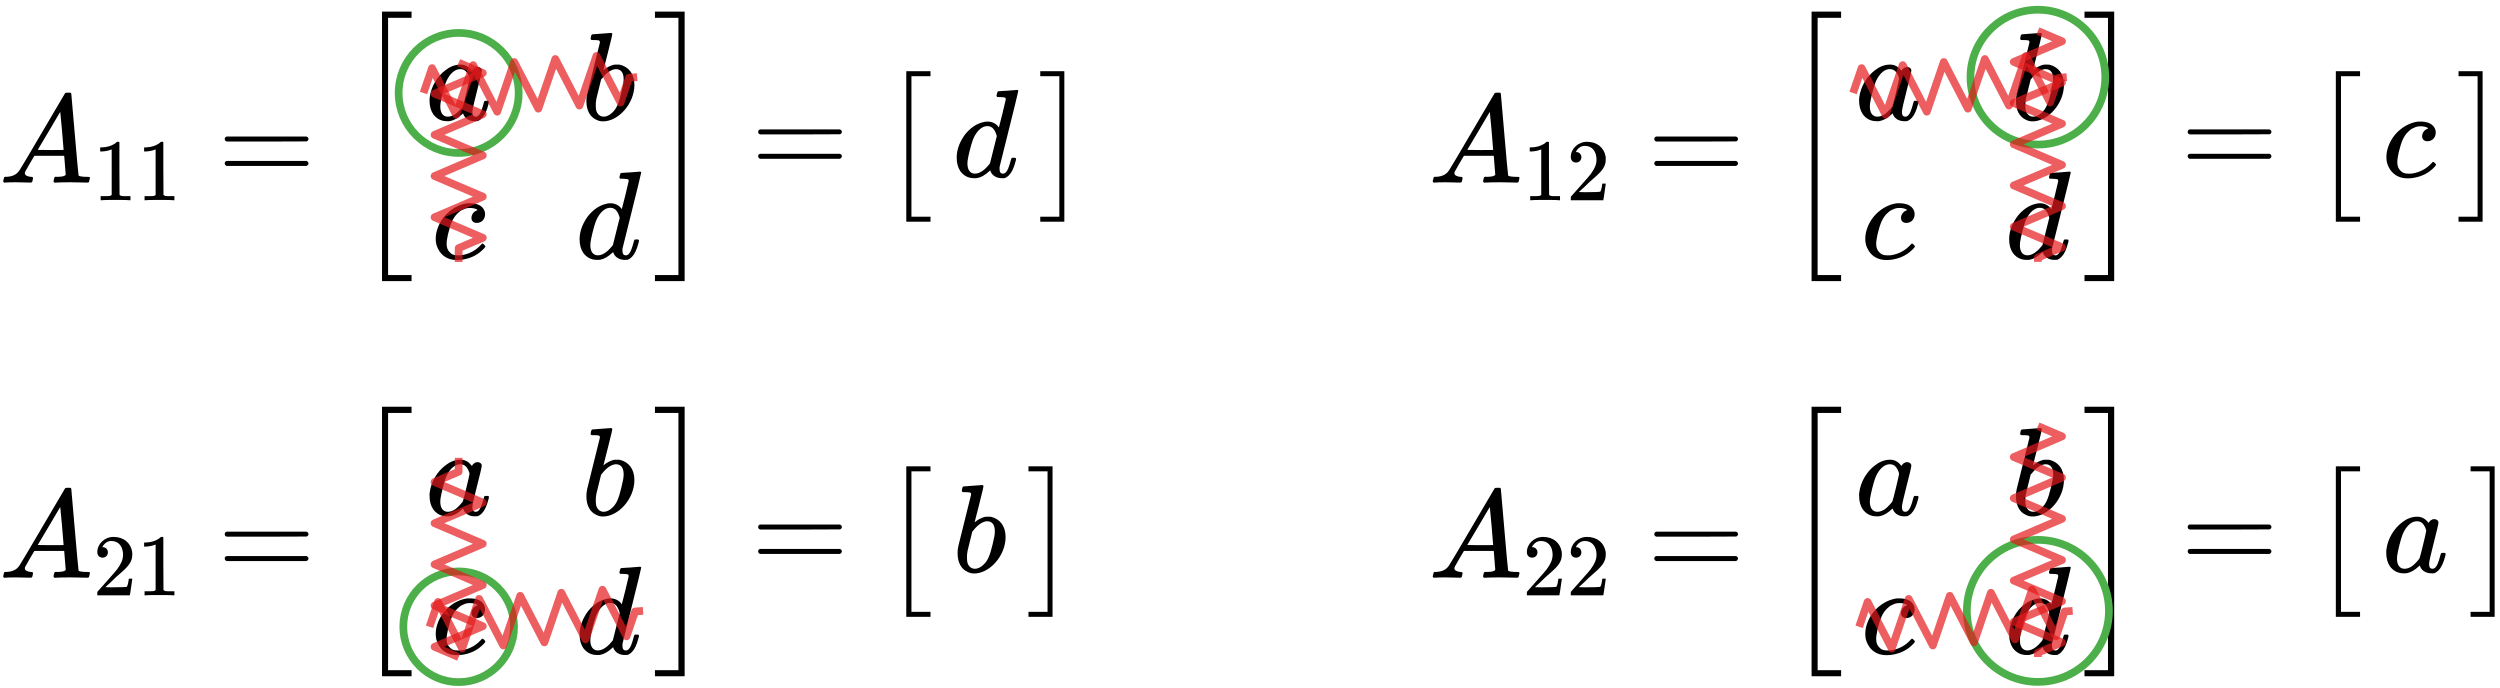
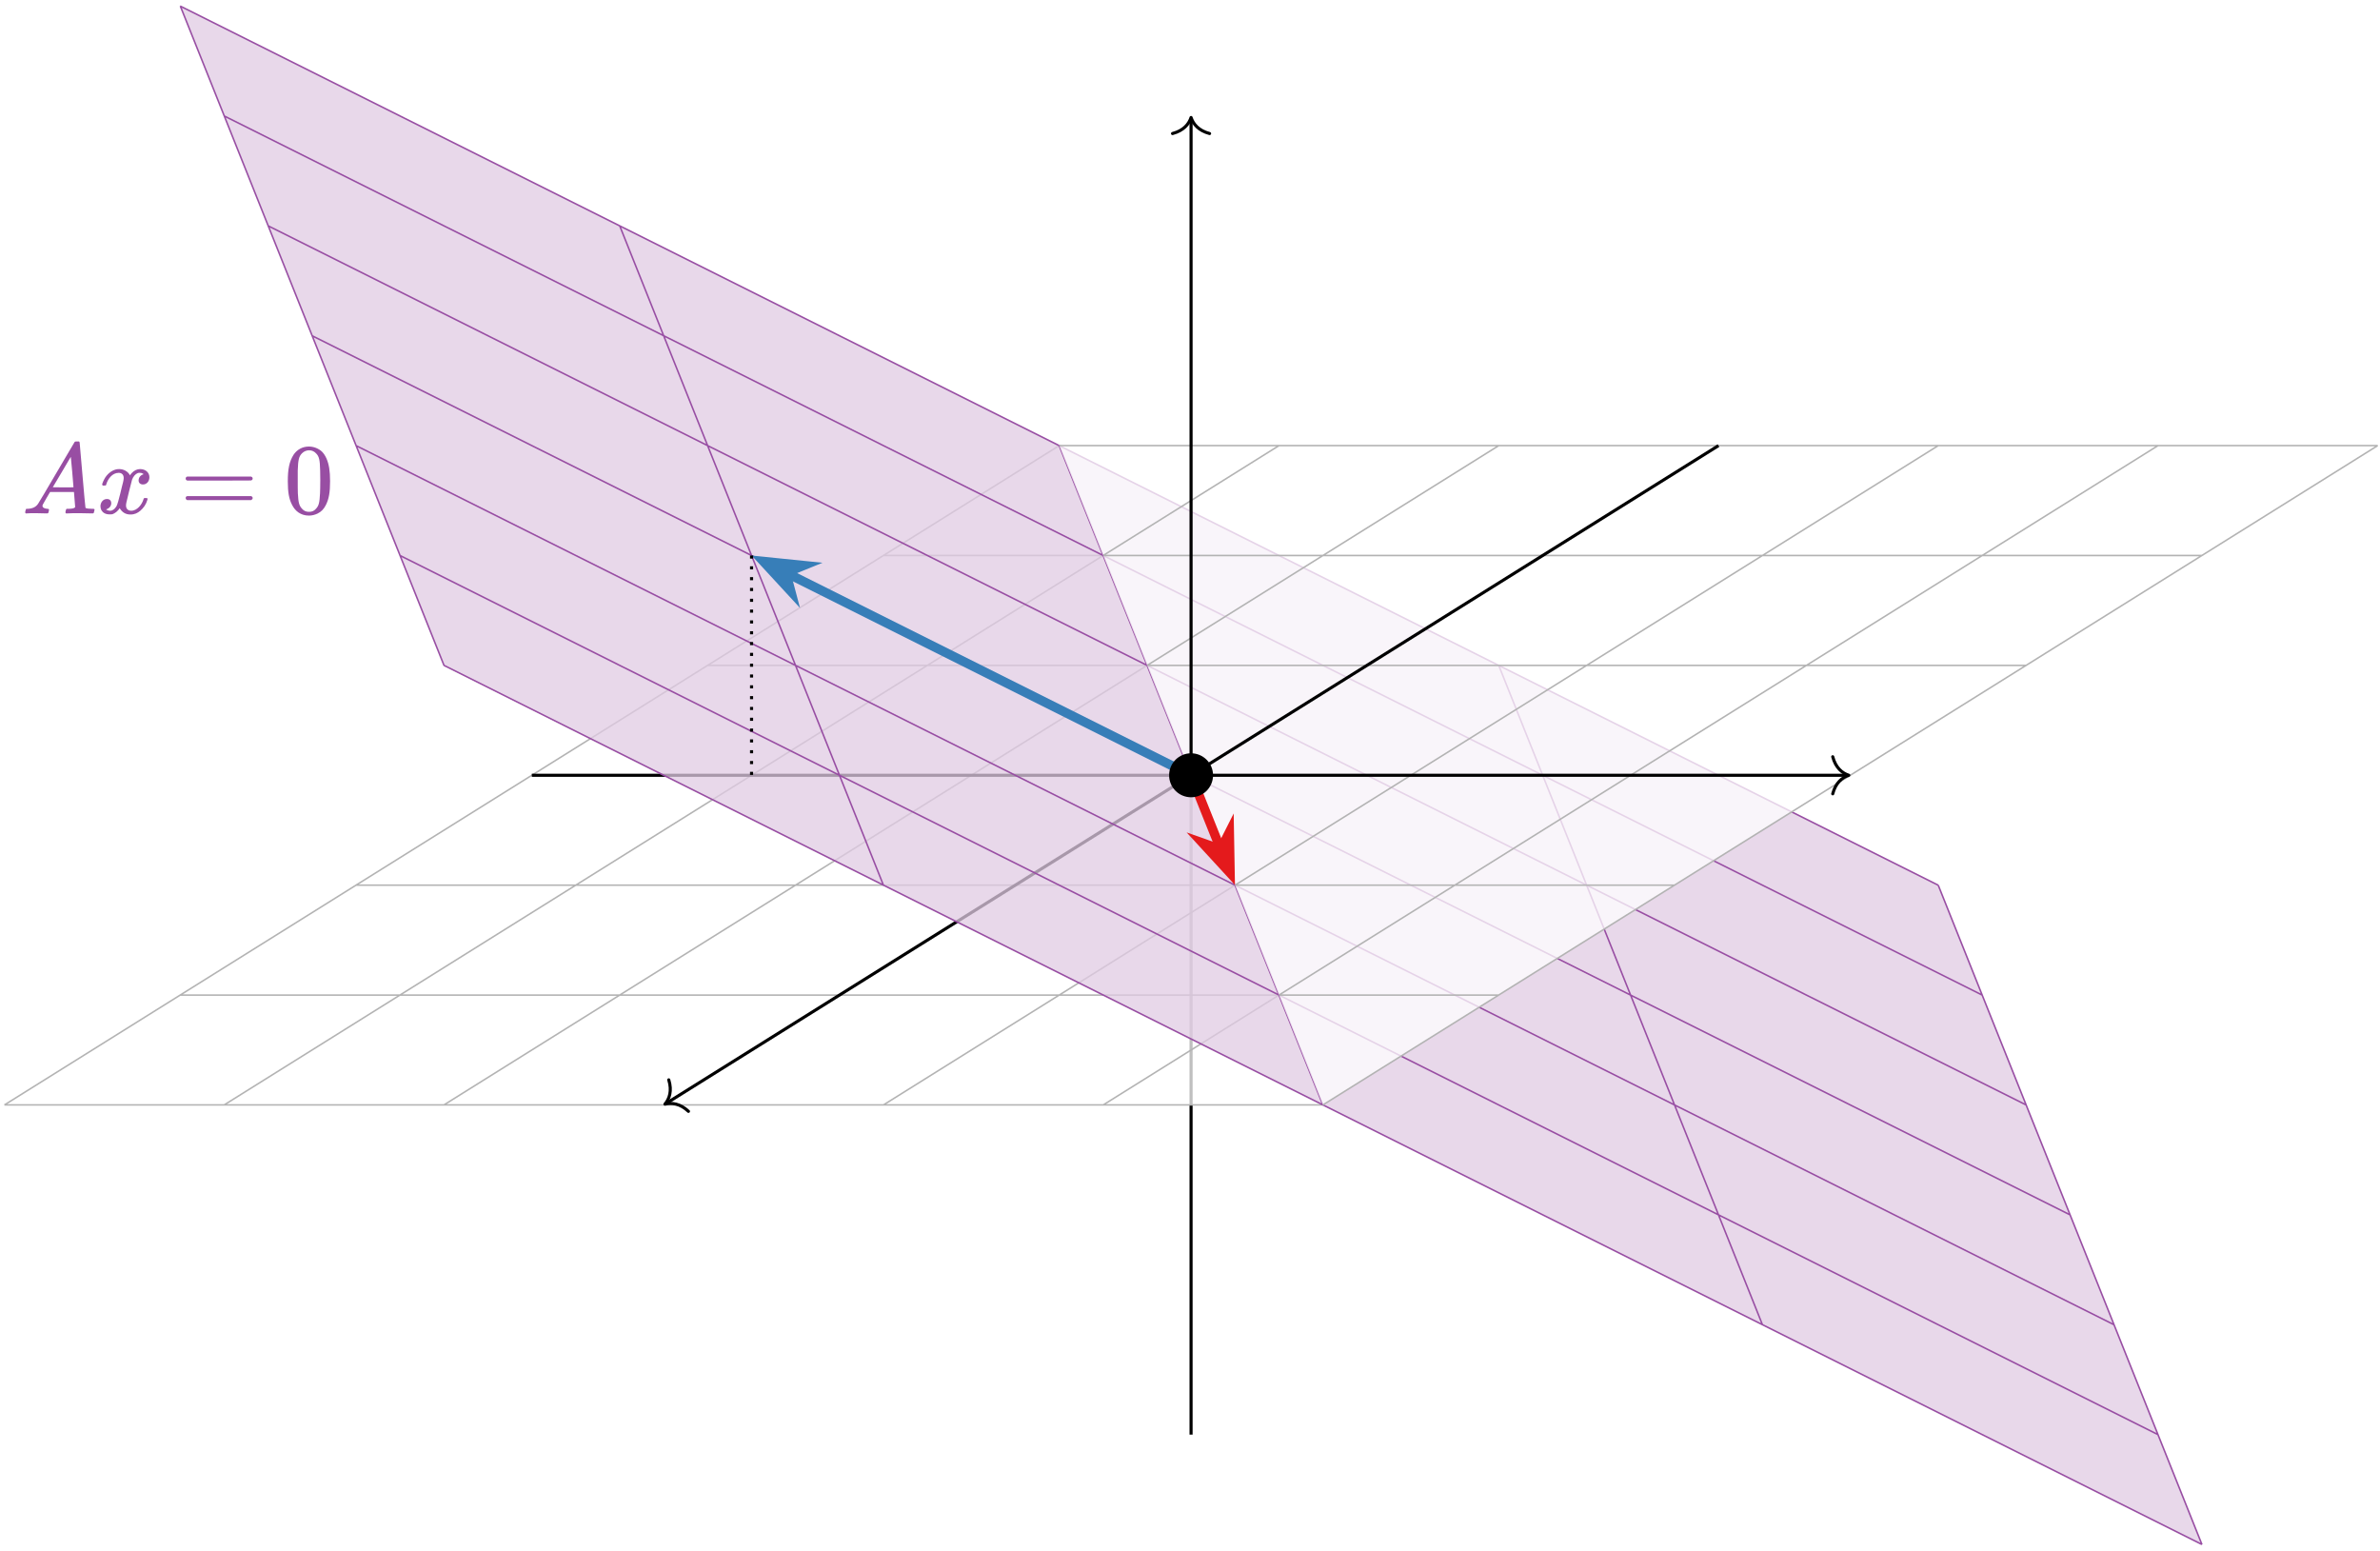
- <svg xmlns="http://www.w3.org/2000/svg" xmlns:xlink="http://www.w3.org/1999/xlink" width="258pt" height="71pt" viewBox="0 0 258 71" version="1.1">
+ <svg xmlns="http://www.w3.org/2000/svg" xmlns:xlink="http://www.w3.org/1999/xlink" width="307pt" height="200pt" viewBox="0 0 307 200" version="1.1">
  <defs>
    <g>
      <symbol overflow="visible" id="glyph0-0">
        <path style="stroke:none;" d="M 0.641 0 L 2.594 0 L 2.594 -6.906 L 0.641 -6.906 Z M 1.297 -0.641 L 1.297 -6.25 L 1.938 -6.25 L 1.938 -0.641 Z M 1.297 -0.641 " />
      </symbol>
      <symbol overflow="visible" id="glyph0-1">
        <path style="stroke:none;" d="M 0.547 0 L 0.641 0 C 0.906 -0.031 1.344 -0.031 1.828 -0.031 C 2.312 -0.031 2.812 0 3.25 0 C 3.438 0 3.453 -0.047 3.5 -0.281 C 3.516 -0.359 3.531 -0.422 3.531 -0.469 C 3.531 -0.562 3.469 -0.594 3.297 -0.594 C 2.984 -0.625 2.688 -0.734 2.688 -0.969 C 2.688 -1.016 2.703 -1.094 2.75 -1.172 C 2.766 -1.219 2.984 -1.594 3.219 -2 L 3.672 -2.766 L 6.75 -2.766 L 6.906 -0.812 C 6.781 -0.625 6.438 -0.609 6.078 -0.594 L 5.812 -0.594 L 5.766 -0.562 C 5.734 -0.516 5.719 -0.484 5.688 -0.344 C 5.625 -0.094 5.641 -0.094 5.734 0 L 5.891 0 C 6.266 -0.031 6.875 -0.031 7.484 -0.031 C 8.109 -0.031 8.625 0 9.125 0 C 9.312 0 9.312 -0.047 9.359 -0.281 C 9.391 -0.391 9.406 -0.438 9.406 -0.469 C 9.406 -0.594 9.328 -0.594 9.078 -0.594 C 8.766 -0.594 8.297 -0.625 8.234 -0.734 C 8.188 -0.797 7.5 -9.109 7.484 -9.141 C 7.484 -9.203 7.438 -9.234 7.406 -9.281 L 7.188 -9.281 C 6.891 -9.281 6.859 -9.281 6.781 -9.125 C 6.656 -8.953 2.25 -1.375 2.125 -1.25 C 1.844 -0.828 1.422 -0.625 0.797 -0.594 L 0.625 -0.594 L 0.562 -0.562 C 0.547 -0.516 0.453 -0.219 0.453 -0.141 C 0.453 -0.078 0.5 -0.031 0.547 0 Z M 6.688 -3.375 C 6.688 -3.359 6.078 -3.359 5.344 -3.359 L 4.016 -3.375 L 5.188 -5.344 C 6.234 -7.125 6.344 -7.312 6.344 -7.281 C 6.359 -7.266 6.688 -3.578 6.688 -3.375 Z M 6.688 -3.375 " />
      </symbol>
      <symbol overflow="visible" id="glyph0-2">
-         <path style="stroke:none;" d="M 6.312 -1.984 L 6.25 -1.984 C 6.062 -1.984 6.078 -1.969 6 -1.703 C 5.812 -1 5.672 -0.641 5.469 -0.453 C 5.375 -0.391 5.312 -0.344 5.203 -0.344 C 4.906 -0.344 4.844 -0.562 4.844 -0.875 C 4.844 -1.328 5.812 -4.75 5.812 -5.109 C 5.812 -5.328 5.594 -5.469 5.391 -5.469 C 5.109 -5.469 4.906 -5.297 4.797 -5.078 C 4.516 -5.422 4.188 -5.719 3.625 -5.719 C 3.016 -5.719 2.5 -5.484 2.047 -5.125 C 1.25 -4.531 0.562 -3.453 0.438 -2.312 C 0.422 -2.234 0.422 -2.141 0.422 -2.031 C 0.422 -1.406 0.547 -0.984 0.812 -0.578 C 1.125 -0.188 1.531 0.125 2.234 0.125 C 2.359 0.125 2.469 0.125 2.547 0.109 C 2.969 0.031 3.375 -0.219 3.781 -0.594 C 3.875 -0.672 3.875 -0.688 3.891 -0.656 C 3.891 -0.641 3.922 -0.562 3.953 -0.5 C 4.141 -0.125 4.547 0.125 5.094 0.125 C 5.281 0.125 5.297 0.125 5.406 0.109 C 5.562 0.031 5.672 -0.031 5.812 -0.172 C 6.094 -0.453 6.328 -0.922 6.516 -1.672 C 6.547 -1.781 6.547 -1.828 6.547 -1.859 C 6.547 -1.984 6.5 -1.984 6.312 -1.984 Z M 1.531 -1.375 C 1.531 -1.484 1.547 -1.578 1.547 -1.672 C 1.609 -2.141 1.891 -3.297 2.078 -3.797 C 2.312 -4.438 2.844 -5.25 3.594 -5.25 C 3.984 -5.25 4.234 -5.031 4.406 -4.688 C 4.453 -4.578 4.547 -4.359 4.547 -4.25 C 4.547 -4.109 3.906 -1.484 3.859 -1.422 C 3.797 -1.297 3.344 -0.797 3.125 -0.641 C 2.844 -0.438 2.562 -0.344 2.312 -0.344 C 1.781 -0.344 1.531 -0.781 1.531 -1.375 Z M 1.531 -1.375 " />
-       </symbol>
-       <symbol overflow="visible" id="glyph0-3">
-         <path style="stroke:none;" d="M 1.156 -8.844 C 1.125 -8.844 1.094 -8.828 1.078 -8.812 C 1.031 -8.781 1.016 -8.75 0.984 -8.594 C 0.938 -8.391 0.938 -8.344 1 -8.297 C 1.031 -8.25 1.031 -8.25 1.312 -8.25 C 1.688 -8.234 1.938 -8.281 1.906 -7.984 C 1.906 -7.969 0.594 -2.703 0.594 -2.688 C 0.531 -2.391 0.516 -2.234 0.516 -1.938 C 0.516 -1 0.891 -0.312 1.531 -0.031 C 1.766 0.094 1.984 0.141 2.234 0.141 C 3.812 0.141 5.469 -1.672 5.469 -3.625 C 5.469 -4.766 4.875 -5.484 3.984 -5.703 C 3.906 -5.719 3.797 -5.719 3.672 -5.719 C 3.531 -5.719 3.422 -5.719 3.344 -5.703 C 3.016 -5.625 2.641 -5.438 2.359 -5.203 C 2.312 -5.156 2.281 -5.141 2.281 -5.172 C 2.281 -5.188 2.5 -6.016 2.75 -7.016 C 3.141 -8.547 3.188 -8.812 3.188 -8.875 C 3.188 -8.953 3.109 -8.984 3.031 -8.984 C 3 -8.984 1.172 -8.844 1.156 -8.844 Z M 4.359 -4.203 C 4.359 -3.859 4.297 -3.562 4.125 -2.844 C 3.828 -1.625 3.609 -1.156 3.172 -0.75 C 2.891 -0.484 2.578 -0.344 2.312 -0.344 C 2.109 -0.344 1.938 -0.406 1.781 -0.547 C 1.547 -0.781 1.484 -1.016 1.484 -1.484 C 1.484 -1.75 1.484 -1.859 1.547 -2.203 C 1.594 -2.406 2.016 -4.109 2.031 -4.172 C 2.047 -4.188 2.078 -4.25 2.141 -4.297 C 2.531 -4.812 2.984 -5.141 3.406 -5.234 C 3.453 -5.234 3.516 -5.25 3.562 -5.25 C 4.141 -5.25 4.359 -4.812 4.359 -4.203 Z M 4.359 -4.203 " />
-       </symbol>
-       <symbol overflow="visible" id="glyph0-4">
-         <path style="stroke:none;" d="M 5.266 -1.562 C 5.219 -1.562 5.188 -1.531 5.109 -1.438 C 4.594 -0.859 3.906 -0.484 3.109 -0.359 C 3 -0.344 2.844 -0.344 2.703 -0.344 C 2.297 -0.344 2.094 -0.438 1.906 -0.641 C 1.672 -0.859 1.562 -1.125 1.562 -1.547 C 1.562 -1.797 1.625 -2.125 1.703 -2.516 C 1.984 -3.672 2.219 -4.203 2.672 -4.656 C 2.844 -4.828 3.016 -4.969 3.219 -5.047 C 3.5 -5.188 3.672 -5.234 3.969 -5.234 C 4.531 -5.234 4.75 -5.047 4.75 -5.016 L 4.734 -5 C 4.734 -5 4.656 -4.969 4.594 -4.938 C 4.312 -4.812 4.125 -4.5 4.125 -4.203 C 4.125 -3.891 4.344 -3.688 4.656 -3.688 C 5.172 -3.688 5.531 -4.062 5.531 -4.594 C 5.531 -5.016 5.266 -5.391 4.812 -5.578 C 4.562 -5.672 4.266 -5.719 3.969 -5.719 C 3.891 -5.719 3.797 -5.719 3.719 -5.719 C 2.438 -5.562 1.188 -4.578 0.688 -3.281 C 0.516 -2.844 0.438 -2.469 0.438 -2.062 C 0.438 -1.625 0.516 -1.328 0.688 -1 C 1.016 -0.328 1.672 0.141 2.609 0.141 C 2.781 0.141 2.984 0.125 3.125 0.109 C 3.906 0 4.609 -0.297 5.156 -0.797 C 5.297 -0.922 5.562 -1.172 5.562 -1.266 C 5.562 -1.328 5.344 -1.562 5.266 -1.562 Z M 5.266 -1.562 " />
-       </symbol>
-       <symbol overflow="visible" id="glyph0-5">
-         <path style="stroke:none;" d="M 5.672 -8.906 C 5.188 -8.891 4.766 -8.844 4.734 -8.844 C 4.641 -8.844 4.609 -8.75 4.578 -8.594 C 4.5 -8.312 4.531 -8.344 4.625 -8.25 L 4.891 -8.25 C 5.188 -8.234 5.344 -8.219 5.422 -8.188 C 5.484 -8.141 5.484 -8.094 5.484 -7.984 C 5.484 -7.906 4.812 -5.188 4.781 -5.125 C 4.781 -5.109 4.766 -5.109 4.719 -5.188 C 4.5 -5.5 4.062 -5.719 3.625 -5.719 C 3.453 -5.719 3.281 -5.703 3.094 -5.641 C 2.438 -5.484 1.828 -5.047 1.312 -4.422 C 0.875 -3.844 0.422 -2.984 0.422 -2.031 C 0.422 -1.406 0.547 -0.984 0.812 -0.578 C 1.125 -0.188 1.531 0.125 2.234 0.125 C 2.359 0.125 2.469 0.125 2.547 0.109 C 2.969 0.031 3.375 -0.219 3.781 -0.594 C 3.875 -0.672 3.875 -0.688 3.891 -0.656 C 3.891 -0.641 3.922 -0.562 3.953 -0.5 C 4.141 -0.125 4.547 0.125 5.094 0.125 C 5.281 0.125 5.297 0.125 5.406 0.109 C 5.562 0.031 5.672 -0.031 5.812 -0.172 C 6.094 -0.453 6.328 -0.922 6.516 -1.672 C 6.547 -1.781 6.547 -1.828 6.547 -1.875 C 6.547 -1.969 6.484 -1.984 6.312 -1.984 L 6.25 -1.984 C 6.062 -1.984 6.078 -1.969 6 -1.703 C 5.812 -1 5.672 -0.641 5.469 -0.453 C 5.375 -0.391 5.312 -0.344 5.203 -0.344 C 4.906 -0.344 4.844 -0.562 4.844 -0.875 C 4.844 -0.953 4.844 -1.016 4.859 -1.078 C 4.891 -1.25 6.781 -8.734 6.781 -8.891 C 6.781 -8.969 6.688 -8.984 6.625 -8.984 C 6.578 -8.984 6.156 -8.953 5.672 -8.906 Z M 4.562 -4.219 L 3.859 -1.406 L 3.75 -1.266 C 3.438 -0.875 2.891 -0.344 2.312 -0.344 C 1.781 -0.344 1.531 -0.781 1.531 -1.375 C 1.531 -1.484 1.547 -1.578 1.547 -1.672 C 1.609 -2.141 1.891 -3.297 2.078 -3.797 C 2.312 -4.438 2.844 -5.25 3.594 -5.25 C 4.156 -5.25 4.406 -4.781 4.562 -4.219 Z M 4.562 -4.219 " />
+         <path style="stroke:none;" d="M 0.75 -3.594 L 0.938 -3.594 C 1.172 -3.594 1.172 -3.609 1.203 -3.75 C 1.406 -4.438 1.969 -5.234 2.812 -5.234 C 3.219 -5.234 3.453 -4.969 3.453 -4.562 C 3.453 -4.422 3.422 -4.266 3.375 -4.047 C 3.25 -3.656 2.781 -1.391 2.516 -0.922 C 2.297 -0.547 2 -0.344 1.703 -0.344 C 1.625 -0.344 1.469 -0.359 1.375 -0.406 C 1.312 -0.422 1.172 -0.5 1.172 -0.516 C 1.172 -0.516 1.203 -0.531 1.219 -0.531 C 1.25 -0.547 1.328 -0.562 1.391 -0.609 C 1.625 -0.719 1.844 -0.969 1.844 -1.312 C 1.844 -1.672 1.625 -1.859 1.281 -1.859 C 0.781 -1.859 0.453 -1.406 0.453 -0.922 C 0.453 -0.734 0.5 -0.562 0.578 -0.406 C 0.766 -0.094 1.094 0.125 1.641 0.125 C 1.844 0.125 1.859 0.125 1.984 0.109 C 2.359 -0.031 2.688 -0.297 2.938 -0.672 C 3.203 -0.219 3.625 0.141 4.312 0.141 C 4.875 0.141 5.234 -0.047 5.594 -0.344 C 6 -0.688 6.344 -1.172 6.5 -1.734 C 6.516 -1.797 6.531 -1.844 6.531 -1.875 C 6.531 -1.969 6.469 -1.984 6.281 -1.984 C 6.062 -1.984 6.047 -1.984 6 -1.812 C 5.812 -1.156 5.188 -0.344 4.422 -0.344 C 4.016 -0.344 3.75 -0.594 3.75 -1.016 C 3.75 -1.125 3.766 -1.266 3.797 -1.406 C 3.828 -1.609 4.484 -4.203 4.531 -4.359 C 4.672 -4.75 4.969 -5.094 5.266 -5.203 C 5.344 -5.234 5.359 -5.234 5.5 -5.234 C 5.672 -5.234 5.781 -5.219 5.875 -5.156 C 5.953 -5.109 6.016 -5.078 6.016 -5.062 C 5.688 -4.953 5.375 -4.703 5.375 -4.25 C 5.375 -3.938 5.594 -3.734 5.938 -3.734 C 6.438 -3.734 6.766 -4.156 6.766 -4.672 C 6.766 -5.25 6.297 -5.719 5.562 -5.719 C 5.172 -5.719 4.781 -5.531 4.469 -5.188 C 4.359 -5.078 4.328 -5 4.266 -4.906 C 4.047 -5.359 3.5 -5.719 2.875 -5.719 C 2.781 -5.719 2.688 -5.719 2.609 -5.703 C 2.016 -5.609 1.469 -5.219 1.078 -4.641 C 0.906 -4.375 0.703 -3.922 0.672 -3.75 C 0.672 -3.672 0.719 -3.641 0.75 -3.594 Z M 0.75 -3.594 " />
      </symbol>
      <symbol overflow="visible" id="glyph1-0">
-         <path style="stroke:none;" d="M 0.453 0 L 1.812 0 L 1.812 -4.828 L 0.453 -4.828 Z M 0.906 -0.453 L 0.906 -4.375 L 1.359 -4.375 L 1.359 -0.453 Z M 0.906 -0.453 " />
+         <path style="stroke:none;" d="M 0.641 0 L 2.594 0 L 2.594 -6.906 L 0.641 -6.906 Z M 1.297 -0.641 L 1.297 -6.25 L 1.938 -6.25 L 1.938 -0.641 Z M 1.297 -0.641 " />
      </symbol>
      <symbol overflow="visible" id="glyph1-1">
-         <path style="stroke:none;" d="M 3.766 0 L 3.875 0 L 3.875 -0.422 L 3.328 -0.422 C 3.062 -0.422 2.875 -0.422 2.75 -0.547 L 2.734 -3.266 L 2.734 -5.984 C 2.688 -6.031 2.703 -6.031 2.578 -6.031 C 2.5 -6.031 2.5 -6.031 2.469 -6.016 C 2.422 -5.969 2.281 -5.844 2.188 -5.797 C 1.859 -5.594 1.438 -5.469 0.922 -5.453 L 0.75 -5.453 L 0.75 -5.031 L 0.922 -5.031 C 1.266 -5.047 1.594 -5.109 1.859 -5.219 C 1.891 -5.234 1.922 -5.234 1.938 -5.234 L 1.938 -0.547 C 1.859 -0.5 1.828 -0.453 1.719 -0.438 C 1.609 -0.422 1.297 -0.422 1.031 -0.422 L 0.797 -0.422 L 0.797 0 L 0.906 0 C 1.062 -0.031 2.047 -0.031 2.328 -0.031 C 2.625 -0.031 3.609 -0.031 3.766 0 Z M 3.766 0 " />
+         <path style="stroke:none;" d="M 0.719 -4.5 C 0.719 -4.344 0.797 -4.281 0.938 -4.234 L 5.047 -4.234 L 9.172 -4.25 C 9.266 -4.297 9.359 -4.359 9.359 -4.5 C 9.359 -4.641 9.266 -4.703 9.156 -4.75 L 0.906 -4.75 C 0.797 -4.703 0.719 -4.641 0.719 -4.5 Z M 0.719 -1.984 C 0.719 -1.844 0.797 -1.781 0.906 -1.719 L 9.156 -1.719 C 9.266 -1.781 9.359 -1.844 9.359 -1.984 C 9.359 -2.141 9.25 -2.172 9.172 -2.234 L 0.938 -2.234 C 0.797 -2.203 0.719 -2.141 0.719 -1.984 Z M 0.719 -1.984 " />
      </symbol>
      <symbol overflow="visible" id="glyph1-2">
-         <path style="stroke:none;" d="M 1 -3.891 C 1.328 -3.891 1.547 -4.141 1.547 -4.438 C 1.547 -4.719 1.344 -4.969 1.031 -4.969 C 1 -4.969 0.984 -4.969 0.984 -4.984 C 0.984 -5 1.031 -5.062 1.062 -5.141 C 1.266 -5.422 1.516 -5.609 1.922 -5.609 C 2.703 -5.609 3.109 -4.969 3.109 -4.203 C 3.109 -3.672 2.906 -3.25 2.5 -2.688 C 2.297 -2.438 2.25 -2.375 1.234 -1.234 C 0.828 -0.781 0.484 -0.391 0.469 -0.375 C 0.453 -0.359 0.453 -0.328 0.453 -0.172 L 0.453 0 L 3.812 0 L 3.812 -0.031 C 3.844 -0.078 4.047 -1.625 4.062 -1.688 L 4.062 -1.719 L 3.703 -1.719 L 3.703 -1.688 C 3.641 -1.281 3.625 -1.203 3.578 -1.062 C 3.547 -0.984 3.516 -0.891 3.484 -0.875 C 3.438 -0.859 2.891 -0.828 1.969 -0.828 L 1.281 -0.844 L 1.828 -1.344 C 2.438 -1.938 2.406 -1.906 2.734 -2.188 C 3.328 -2.703 3.562 -2.953 3.75 -3.219 C 3.969 -3.547 4.062 -3.812 4.062 -4.219 C 4.062 -4.328 4.062 -4.438 4.047 -4.516 C 3.891 -5.406 3.188 -6.031 2.125 -6.031 C 1.203 -6.031 0.453 -5.312 0.453 -4.453 C 0.453 -4.141 0.656 -3.891 1 -3.891 Z M 1 -3.891 " />
-       </symbol>
-       <symbol overflow="visible" id="glyph2-0">
-         <path style="stroke:none;" d="M 0.641 0 L 2.594 0 L 2.594 -6.906 L 0.641 -6.906 Z M 1.297 -0.641 L 1.297 -6.25 L 1.938 -6.25 L 1.938 -0.641 Z M 1.297 -0.641 " />
-       </symbol>
-       <symbol overflow="visible" id="glyph2-1">
-         <path style="stroke:none;" d="M 0.719 -4.5 C 0.719 -4.344 0.797 -4.281 0.938 -4.234 L 5.047 -4.234 L 9.172 -4.25 C 9.266 -4.297 9.359 -4.359 9.359 -4.5 C 9.359 -4.641 9.266 -4.703 9.156 -4.75 L 0.906 -4.75 C 0.797 -4.703 0.719 -4.641 0.719 -4.5 Z M 0.719 -1.984 C 0.719 -1.844 0.797 -1.781 0.906 -1.719 L 9.156 -1.719 C 9.266 -1.781 9.359 -1.844 9.359 -1.984 C 9.359 -2.141 9.25 -2.172 9.172 -2.234 L 0.938 -2.234 C 0.797 -2.203 0.719 -2.141 0.719 -1.984 Z M 0.719 -1.984 " />
-       </symbol>
-       <symbol overflow="visible" id="glyph3-0">
-         <path style="stroke:none;" d="" />
-       </symbol>
-       <symbol overflow="visible" id="glyph3-1">
-         <path style="stroke:none;" d="M 2.906 27.344 L 5.953 27.344 L 5.953 26.719 L 3.531 26.719 L 3.531 0.172 L 5.953 0.172 L 5.953 -0.469 L 2.906 -0.469 Z M 2.906 27.344 " />
-       </symbol>
-       <symbol overflow="visible" id="glyph3-2">
-         <path style="stroke:none;" d="M 2.578 26.719 L 0.156 26.719 L 0.156 27.344 L 3.219 27.344 L 3.219 -0.469 L 0.156 -0.469 L 0.156 0.172 L 2.578 0.172 Z M 2.578 26.719 " />
-       </symbol>
-       <symbol overflow="visible" id="glyph4-0">
-         <path style="stroke:none;" d="" />
-       </symbol>
-       <symbol overflow="visible" id="glyph4-1">
-         <path style="stroke:none;" d="M 2.609 15.016 L 5.109 15.016 L 5.109 14.5 L 3.141 14.5 L 3.141 0 L 5.109 0 L 5.109 -0.516 L 2.609 -0.516 Z M 2.609 15.016 " />
-       </symbol>
-       <symbol overflow="visible" id="glyph4-2">
-         <path style="stroke:none;" d="M 2.766 15.016 L 2.766 -0.516 L 0.281 -0.516 L 0.281 0 L 2.25 0 L 2.25 14.5 L 0.281 14.5 L 0.281 15.016 Z M 2.766 15.016 " />
+         <path style="stroke:none;" d="M 1.25 -7.578 C 0.688 -6.688 0.5 -5.719 0.5 -4.141 C 0.5 -2.719 0.656 -1.844 1.062 -1.078 C 1.453 -0.312 2.156 0.281 3.234 0.281 C 3.609 0.281 3.984 0.188 4.344 0.016 C 4.812 -0.219 5.141 -0.547 5.406 -1.078 C 5.797 -1.844 5.953 -2.719 5.953 -4.141 C 5.953 -5.484 5.812 -6.344 5.484 -7.094 C 5.312 -7.469 5.125 -7.75 4.891 -7.984 C 4.438 -8.391 3.828 -8.625 3.219 -8.625 C 2.359 -8.625 1.672 -8.203 1.25 -7.578 Z M 4.156 -7.734 C 4.531 -7.344 4.641 -6.938 4.672 -5.531 C 4.672 -5.297 4.688 -4.812 4.688 -4.312 C 4.688 -3.594 4.672 -2.828 4.656 -2.578 C 4.594 -1.375 4.5 -0.984 4.125 -0.594 C 3.906 -0.344 3.656 -0.203 3.234 -0.203 C 2.828 -0.203 2.562 -0.344 2.344 -0.594 C 1.969 -0.984 1.859 -1.375 1.797 -2.578 C 1.781 -2.828 1.781 -3.594 1.781 -4.312 C 1.781 -4.812 1.781 -5.297 1.781 -5.531 C 1.828 -6.938 1.938 -7.344 2.312 -7.734 C 2.562 -8 2.906 -8.141 3.234 -8.141 C 3.641 -8.141 3.922 -7.984 4.156 -7.734 Z M 4.156 -7.734 " />
      </symbol>
    </g>
    <clipPath id="clip1">
-       <path d="M 202 0.605 L 218 0.605 L 218 16 L 202 16 Z M 202 0.605 " />
+       <path d="M 125 29 L 285 29 L 285 200 L 125 200 Z M 125 29 " />
+     </clipPath>
+     <clipPath id="clip2">
+       <path d="M 125.293 29.129 L 408.758 170.859 L 465.453 312.59 L 181.984 170.855 Z M 125.293 29.129 " />
+     </clipPath>
+     <clipPath id="clip3">
+       <path d="M 125 29 L 287 29 L 287 200 L 125 200 Z M 125 29 " />
+     </clipPath>
+     <clipPath id="clip4">
+       <path d="M 125.293 29.129 L 408.758 170.859 L 465.453 312.59 L 181.984 170.855 Z M 125.293 29.129 " />
+     </clipPath>
+     <clipPath id="clip5">
+       <path d="M 23 0 L 182 0 L 182 171 L 23 171 Z M 23 0 " />
+     </clipPath>
+     <clipPath id="clip6">
+       <path d="M 125.293 29.129 L -158.176 -112.605 L -101.484 29.121 L 181.984 170.855 Z M 125.293 29.129 " />
+     </clipPath>
+     <clipPath id="clip7">
+       <path d="M 20 0 L 182 0 L 182 171 L 20 171 Z M 20 0 " />
+     </clipPath>
+     <clipPath id="clip8">
+       <path d="M 125.293 29.129 L -158.176 -112.605 L -101.484 29.121 L 181.984 170.855 Z M 125.293 29.129 " />
+     </clipPath>
+     <clipPath id="clip9">
+       <path d="M 3 56 L 20 56 L 20 67 L 3 67 Z M 3 56 " />
+     </clipPath>
+     <clipPath id="clip10">
+       <path d="M 125.293 29.129 L -158.176 -112.605 L -101.484 29.121 L 181.984 170.855 Z M 125.293 29.129 " />
+     </clipPath>
+     <clipPath id="clip11">
+       <path d="M 23 61 L 33 61 L 33 65 L 23 65 Z M 23 61 " />
+     </clipPath>
+     <clipPath id="clip12">
+       <path d="M 125.293 29.129 L -158.176 -112.605 L -101.484 29.121 L 181.984 170.855 Z M 125.293 29.129 " />
+     </clipPath>
+     <clipPath id="clip13">
+       <path d="M 37 57 L 43 57 L 43 67 L 37 67 Z M 37 57 " />
+     </clipPath>
+     <clipPath id="clip14">
+       <path d="M 125.293 29.129 L -158.176 -112.605 L -101.484 29.121 L 181.984 170.855 Z M 125.293 29.129 " />
    </clipPath>
  </defs>
  <g id="surface1">
-     <g style="fill:rgb(0%,0%,0%);fill-opacity:1;">
-       <use xlink:href="#glyph0-1" x="-0.124" y="18.843" />
+     <g clip-path="url(#clip1)" clip-rule="nonzero">
+       <g clip-path="url(#clip2)" clip-rule="nonzero">
+         <path style=" stroke:none;fill-rule:nonzero;fill:rgb(87.883%,79.175%,89.177%);fill-opacity:0.75;" d="M 250.016 114.168 L 23.242 0.781 L 57.258 85.816 L 284.031 199.203 Z M 250.016 114.168 " />
+       </g>
    </g>
-     <g style="fill:rgb(0%,0%,0%);fill-opacity:1;">
-       <use xlink:href="#glyph1-1" x="9.589" y="20.664" />
-       <use xlink:href="#glyph1-1" x="14.122" y="20.664" />
+     <g clip-path="url(#clip3)" clip-rule="nonzero">
+       <g clip-path="url(#clip4)" clip-rule="nonzero">
+         <path style="fill:none;stroke-width:0.199;stroke-linecap:butt;stroke-linejoin:miter;stroke:rgb(59.61%,30.589%,63.919%);stroke-opacity:1;stroke-miterlimit:10;" d="M 96.378 -14.176 L 130.393 -99.211 M 39.686 14.172 L 73.702 -70.867 M -17.009 42.519 L 17.007 -42.52 M -73.701 70.867 L -39.685 -14.172 M -130.376 99.203 L -96.361 14.164 M 96.378 -14.176 L -130.396 99.211 M 102.049 -28.348 L -124.724 85.039 M 107.717 -42.52 L -119.056 70.867 M 113.385 -56.696 L -113.388 56.695 M 119.057 -70.867 L -107.716 42.519 M 124.725 -85.039 L -102.048 28.347 M 130.393 -99.207 L -96.38 14.18 " transform="matrix(1,0,0,-1,153.638,99.992)" />
+       </g>
    </g>
-     <g style="fill:rgb(0%,0%,0%);fill-opacity:1;">
-       <use xlink:href="#glyph2-1" x="22.474" y="18.843" />
+     <path style="fill:none;stroke-width:0.399;stroke-linecap:butt;stroke-linejoin:miter;stroke:rgb(0%,0%,0%);stroke-opacity:1;stroke-miterlimit:10;" d="M -0.001 -85.039 L -0.001 -0 " transform="matrix(1,0,0,-1,153.638,99.992)" />
+     <path style=" stroke:none;fill-rule:nonzero;fill:rgb(100%,100%,100%);fill-opacity:0.75;" d="M 136.629 57.473 L 0.566 142.512 L 170.645 142.512 L 306.711 57.473 Z M 136.629 57.473 " />
+     <path style="fill:none;stroke-width:0.199;stroke-linecap:butt;stroke-linejoin:miter;stroke:rgb(70%,70%,70%);stroke-opacity:1;stroke-miterlimit:10;" d="M -17.009 42.519 L 153.073 42.519 M -39.685 28.347 L 130.397 28.347 M -62.365 14.172 L 107.717 14.172 M -85.04 -0 L 85.042 -0 M -107.716 -14.172 L 62.362 -14.172 M -130.396 -28.348 L 39.686 -28.348 M -153.064 -42.516 L 17.014 -42.516 M -17.009 42.519 L -153.072 -42.52 M 11.339 42.519 L -124.728 -42.52 M 39.686 42.519 L -96.38 -42.52 M 68.034 42.519 L -68.033 -42.52 M 96.378 42.519 L -39.685 -42.52 M 124.725 42.519 L -11.337 -42.52 M 153.061 42.519 L 16.999 -42.52 " transform="matrix(1,0,0,-1,153.638,99.992)" />
+     <path style="fill:none;stroke-width:0.399;stroke-linecap:butt;stroke-linejoin:miter;stroke:rgb(0%,0%,0%);stroke-opacity:1;stroke-miterlimit:10;" d="M -85.04 -0 L 84.643 -0 " transform="matrix(1,0,0,-1,153.638,99.992)" />
+     <path style="fill:none;stroke-width:0.399;stroke-linecap:round;stroke-linejoin:round;stroke:rgb(0%,0%,0%);stroke-opacity:1;stroke-miterlimit:10;" d="M -2.073 2.39 C -1.694 0.957 -0.85 0.277 0.001 -0 C -0.85 -0.278 -1.694 -0.957 -2.073 -2.391 " transform="matrix(1,0,0,-1,238.4792,99.992)" />
+     <path style="fill:none;stroke-width:0.399;stroke-linecap:butt;stroke-linejoin:miter;stroke:rgb(0%,0%,0%);stroke-opacity:1;stroke-miterlimit:10;" d="M 68.034 42.519 L -67.693 -42.309 " transform="matrix(1,0,0,-1,153.638,99.992)" />
+     <path style="fill:none;stroke-width:0.399;stroke-linecap:round;stroke-linejoin:round;stroke:rgb(0%,0%,0%);stroke-opacity:1;stroke-miterlimit:10;" d="M -2.071 2.39 C -1.695 0.955 -0.849 0.279 0.002 0 C -0.85 -0.281 -1.695 -0.957 -2.071 -2.39 " transform="matrix(-0.8499,0.53117,0.53117,0.8499,85.77476,142.4051)" />
+     <path style="fill:none;stroke-width:0.399;stroke-linecap:butt;stroke-linejoin:miter;stroke:rgb(0%,0%,0%);stroke-opacity:1;stroke-miterlimit:10;" d="M -0.001 -0 L -0.001 84.64 " transform="matrix(1,0,0,-1,153.638,99.992)" />
+     <path style="fill:none;stroke-width:0.399;stroke-linecap:round;stroke-linejoin:round;stroke:rgb(0%,0%,0%);stroke-opacity:1;stroke-miterlimit:10;" d="M -2.072 2.392 C -1.693 0.958 -0.849 0.279 -0.002 0.001 C -0.849 -0.28 -1.693 -0.956 -2.072 -2.389 " transform="matrix(0,-1,-1,0,153.638,15.15083)" />
+     <g clip-path="url(#clip5)" clip-rule="nonzero">
+       <g clip-path="url(#clip6)" clip-rule="nonzero">
+         <path style=" stroke:none;fill-rule:nonzero;fill:rgb(87.883%,79.175%,89.177%);fill-opacity:0.75;" d="M 250.016 114.168 L 23.242 0.781 L 57.258 85.816 L 284.031 199.203 Z M 250.016 114.168 " />
+       </g>
    </g>
-     <g style="fill:rgb(0%,0%,0%);fill-opacity:1;">
-       <use xlink:href="#glyph0-2" x="43.907" y="12.384" />
+     <g clip-path="url(#clip7)" clip-rule="nonzero">
+       <g clip-path="url(#clip8)" clip-rule="nonzero">
+         <path style="fill:none;stroke-width:0.199;stroke-linecap:butt;stroke-linejoin:miter;stroke:rgb(59.61%,30.589%,63.919%);stroke-opacity:1;stroke-miterlimit:10;" d="M 96.378 -14.176 L 130.393 -99.211 M 39.686 14.172 L 73.702 -70.867 M -17.009 42.519 L 17.007 -42.52 M -73.701 70.867 L -39.685 -14.172 M -130.376 99.203 L -96.361 14.164 M 96.378 -14.176 L -130.396 99.211 M 102.049 -28.348 L -124.724 85.039 M 107.717 -42.52 L -119.056 70.867 M 113.385 -56.696 L -113.388 56.695 M 119.057 -70.867 L -107.716 42.519 M 124.725 -85.039 L -102.048 28.347 M 130.393 -99.207 L -96.38 14.18 " transform="matrix(1,0,0,-1,153.638,99.992)" />
+       </g>
    </g>
-     <g style="fill:rgb(0%,0%,0%);fill-opacity:1;">
-       <use xlink:href="#glyph0-3" x="60.001" y="12.384" />
+     <g clip-path="url(#clip9)" clip-rule="nonzero">
+       <g clip-path="url(#clip10)" clip-rule="nonzero">
+         <g style="fill:rgb(59.61%,30.589%,63.919%);fill-opacity:1;">
+           <use xlink:href="#glyph0-1" x="2.791" y="66.218" />
+           <use xlink:href="#glyph0-2" x="12.505" y="66.218" />
+         </g>
+       </g>
    </g>
-     <g style="fill:rgb(0%,0%,0%);fill-opacity:1;">
-       <use xlink:href="#glyph0-4" x="44.529" y="26.695" />
+     <g clip-path="url(#clip11)" clip-rule="nonzero">
+       <g clip-path="url(#clip12)" clip-rule="nonzero">
+         <g style="fill:rgb(59.61%,30.589%,63.919%);fill-opacity:1;">
+           <use xlink:href="#glyph1-1" x="23.233" y="66.218" />
+         </g>
+       </g>
    </g>
-     <g style="fill:rgb(0%,0%,0%);fill-opacity:1;">
-       <use xlink:href="#glyph0-5" x="59.392" y="26.695" />
+     <g clip-path="url(#clip13)" clip-rule="nonzero">
+       <g clip-path="url(#clip14)" clip-rule="nonzero">
+         <g style="fill:rgb(59.61%,30.589%,63.919%);fill-opacity:1;">
+           <use xlink:href="#glyph1-2" x="36.625" y="66.218" />
+         </g>
+       </g>
    </g>
-     <g style="fill:rgb(0%,0%,0%);fill-opacity:1;">
-       <use xlink:href="#glyph3-1" x="36.519" y="1.667" />
-     </g>
-     <g style="fill:rgb(0%,0%,0%);fill-opacity:1;">
-       <use xlink:href="#glyph3-2" x="67.435" y="1.667" />
-     </g>
-     <g style="fill:rgb(0%,0%,0%);fill-opacity:1;">
-       <use xlink:href="#glyph2-1" x="77.522" y="18.106" />
-     </g>
-     <g style="fill:rgb(0%,0%,0%);fill-opacity:1;">
-       <use xlink:href="#glyph4-1" x="90.919" y="7.864" />
-     </g>
-     <g style="fill:rgb(0%,0%,0%);fill-opacity:1;">
-       <use xlink:href="#glyph0-5" x="98.308" y="18.265" />
-     </g>
-     <g style="fill:rgb(0%,0%,0%);fill-opacity:1;">
-       <use xlink:href="#glyph4-2" x="107.074" y="7.864" />
-     </g>
-     <g style="fill:rgb(0%,0%,0%);fill-opacity:1;">
-       <use xlink:href="#glyph0-1" x="147.406" y="18.843" />
-     </g>
-     <g style="fill:rgb(0%,0%,0%);fill-opacity:1;">
-       <use xlink:href="#glyph1-1" x="157.119" y="20.664" />
-       <use xlink:href="#glyph1-2" x="161.652" y="20.664" />
-     </g>
-     <g style="fill:rgb(0%,0%,0%);fill-opacity:1;">
-       <use xlink:href="#glyph2-1" x="170.004" y="18.843" />
-     </g>
-     <g style="fill:rgb(0%,0%,0%);fill-opacity:1;">
-       <use xlink:href="#glyph0-2" x="191.437" y="12.384" />
-     </g>
-     <g style="fill:rgb(0%,0%,0%);fill-opacity:1;">
-       <use xlink:href="#glyph0-3" x="207.53" y="12.384" />
-     </g>
-     <g style="fill:rgb(0%,0%,0%);fill-opacity:1;">
-       <use xlink:href="#glyph0-4" x="192.059" y="26.695" />
-     </g>
-     <g style="fill:rgb(0%,0%,0%);fill-opacity:1;">
-       <use xlink:href="#glyph0-5" x="206.922" y="26.695" />
-     </g>
-     <g style="fill:rgb(0%,0%,0%);fill-opacity:1;">
-       <use xlink:href="#glyph3-1" x="184.048" y="1.667" />
-     </g>
-     <g style="fill:rgb(0%,0%,0%);fill-opacity:1;">
-       <use xlink:href="#glyph3-2" x="214.965" y="1.667" />
-     </g>
-     <g style="fill:rgb(0%,0%,0%);fill-opacity:1;">
-       <use xlink:href="#glyph2-1" x="225.052" y="18.106" />
-     </g>
-     <g style="fill:rgb(0%,0%,0%);fill-opacity:1;">
-       <use xlink:href="#glyph4-1" x="238.449" y="7.864" />
-     </g>
-     <g style="fill:rgb(0%,0%,0%);fill-opacity:1;">
-       <use xlink:href="#glyph0-4" x="245.838" y="18.265" />
-     </g>
-     <g style="fill:rgb(0%,0%,0%);fill-opacity:1;">
-       <use xlink:href="#glyph4-2" x="253.439" y="7.864" />
-     </g>
-     <g style="fill:rgb(0%,0%,0%);fill-opacity:1;">
-       <use xlink:href="#glyph0-2" x="43.907" y="53.161" />
-     </g>
-     <g style="fill:rgb(0%,0%,0%);fill-opacity:1;">
-       <use xlink:href="#glyph0-3" x="60.001" y="53.161" />
-     </g>
-     <g style="fill:rgb(0%,0%,0%);fill-opacity:1;">
-       <use xlink:href="#glyph0-4" x="44.529" y="67.472" />
-     </g>
-     <g style="fill:rgb(0%,0%,0%);fill-opacity:1;">
-       <use xlink:href="#glyph0-5" x="59.392" y="67.472" />
-     </g>
-     <g style="fill:rgb(0%,0%,0%);fill-opacity:1;">
-       <use xlink:href="#glyph3-1" x="36.519" y="42.444" />
-     </g>
-     <g style="fill:rgb(0%,0%,0%);fill-opacity:1;">
-       <use xlink:href="#glyph3-2" x="67.435" y="42.444" />
-     </g>
-     <g style="fill:rgb(0%,0%,0%);fill-opacity:1;">
-       <use xlink:href="#glyph0-1" x="-0.124" y="59.62" />
-     </g>
-     <g style="fill:rgb(0%,0%,0%);fill-opacity:1;">
-       <use xlink:href="#glyph1-2" x="9.589" y="61.44" />
-       <use xlink:href="#glyph1-1" x="14.122" y="61.44" />
-     </g>
-     <g style="fill:rgb(0%,0%,0%);fill-opacity:1;">
-       <use xlink:href="#glyph2-1" x="22.474" y="59.62" />
-     </g>
-     <g style="fill:rgb(0%,0%,0%);fill-opacity:1;">
-       <use xlink:href="#glyph2-1" x="77.522" y="58.883" />
-     </g>
-     <g style="fill:rgb(0%,0%,0%);fill-opacity:1;">
-       <use xlink:href="#glyph4-1" x="90.919" y="48.641" />
-     </g>
-     <g style="fill:rgb(0%,0%,0%);fill-opacity:1;">
-       <use xlink:href="#glyph0-3" x="98.308" y="59.042" />
-     </g>
-     <g style="fill:rgb(0%,0%,0%);fill-opacity:1;">
-       <use xlink:href="#glyph4-2" x="105.857" y="48.641" />
-     </g>
-     <g style="fill:rgb(0%,0%,0%);fill-opacity:1;">
-       <use xlink:href="#glyph0-2" x="191.437" y="53.161" />
-     </g>
-     <g style="fill:rgb(0%,0%,0%);fill-opacity:1;">
-       <use xlink:href="#glyph0-3" x="207.53" y="53.161" />
-     </g>
-     <g style="fill:rgb(0%,0%,0%);fill-opacity:1;">
-       <use xlink:href="#glyph0-4" x="192.059" y="67.472" />
-     </g>
-     <g style="fill:rgb(0%,0%,0%);fill-opacity:1;">
-       <use xlink:href="#glyph0-5" x="206.922" y="67.472" />
-     </g>
-     <g style="fill:rgb(0%,0%,0%);fill-opacity:1;">
-       <use xlink:href="#glyph3-1" x="184.049" y="42.444" />
-     </g>
-     <g style="fill:rgb(0%,0%,0%);fill-opacity:1;">
-       <use xlink:href="#glyph3-2" x="214.965" y="42.444" />
-     </g>
-     <g style="fill:rgb(0%,0%,0%);fill-opacity:1;">
-       <use xlink:href="#glyph0-1" x="147.406" y="59.62" />
-     </g>
-     <g style="fill:rgb(0%,0%,0%);fill-opacity:1;">
-       <use xlink:href="#glyph1-2" x="157.119" y="61.44" />
-       <use xlink:href="#glyph1-2" x="161.652" y="61.44" />
-     </g>
-     <g style="fill:rgb(0%,0%,0%);fill-opacity:1;">
-       <use xlink:href="#glyph2-1" x="170.004" y="59.62" />
-     </g>
-     <g style="fill:rgb(0%,0%,0%);fill-opacity:1;">
-       <use xlink:href="#glyph2-1" x="225.052" y="58.883" />
-     </g>
-     <g style="fill:rgb(0%,0%,0%);fill-opacity:1;">
-       <use xlink:href="#glyph4-1" x="238.449" y="48.641" />
-     </g>
-     <g style="fill:rgb(0%,0%,0%);fill-opacity:1;">
-       <use xlink:href="#glyph0-2" x="245.838" y="59.042" />
-     </g>
-     <g style="fill:rgb(0%,0%,0%);fill-opacity:1;">
-       <use xlink:href="#glyph4-2" x="254.682" y="48.641" />
-     </g>
-     <path style="fill:none;stroke-width:0.797;stroke-linecap:butt;stroke-linejoin:round;stroke:rgb(30.199%,68.629%,29.019%);stroke-opacity:1;stroke-miterlimit:10;" d="M 9.819 5.523 C 9.819 8.945 7.046 11.719 3.624 11.719 C 0.206 11.719 -2.567 8.945 -2.567 5.523 C -2.567 2.101 0.206 -0.668 3.624 -0.668 C 7.046 -0.668 9.819 2.101 9.819 5.523 Z M 9.819 5.523 " transform="matrix(1,0,0,-1,43.708,15.117)" />
-     <path style="fill:none;stroke-width:0.797;stroke-linecap:butt;stroke-linejoin:round;stroke:rgb(89.409%,10.199%,10.979%);stroke-opacity:0.7;stroke-miterlimit:10;" d="M -0.001 5.523 L 0.878 8.086 L 3.366 3.277 L 5.116 8.398 L 7.604 3.59 L 9.358 8.715 L 11.847 3.902 L 13.601 9.027 L 16.089 4.219 L 17.843 9.34 L 20.331 4.531 L 21.21 7.094 L 22.05 7.156 " transform="matrix(1,0,0,-1,43.708,15.117)" />
-     <path style="fill:none;stroke-width:0.797;stroke-linecap:butt;stroke-linejoin:round;stroke:rgb(89.409%,10.199%,10.979%);stroke-opacity:0.7;stroke-miterlimit:10;" d="M 3.624 8.644 L 6.116 7.582 L 1.136 5.453 L 6.116 3.328 L 1.136 1.203 L 6.116 -0.922 L 1.136 -3.051 L 6.116 -5.176 L 1.136 -7.301 L 6.116 -9.426 L 3.624 -10.488 L 3.624 -11.922 " transform="matrix(1,0,0,-1,43.708,15.117)" />
-     <g clip-path="url(#clip1)" clip-rule="nonzero">
-       <path style="fill:none;stroke-width:0.797;stroke-linecap:butt;stroke-linejoin:round;stroke:rgb(30.199%,68.629%,29.019%);stroke-opacity:1;stroke-miterlimit:10;" d="M 173.558 7.156 C 173.558 10.996 170.444 14.113 166.605 14.113 C 162.761 14.113 159.647 10.996 159.647 7.156 C 159.647 3.312 162.761 0.199 166.605 0.199 C 170.444 0.199 173.558 3.312 173.558 7.156 Z M 173.558 7.156 " transform="matrix(1,0,0,-1,43.708,15.117)" />
-     </g>
-     <path style="fill:none;stroke-width:0.797;stroke-linecap:butt;stroke-linejoin:round;stroke:rgb(89.409%,10.199%,10.979%);stroke-opacity:0.7;stroke-miterlimit:10;" d="M 147.53 5.523 L 148.409 8.086 L 150.897 3.277 L 152.651 8.398 L 155.14 3.59 L 156.89 8.715 L 159.378 3.902 L 161.132 9.027 L 163.62 4.219 L 165.374 9.34 L 167.862 4.531 L 168.741 7.094 L 169.581 7.156 " transform="matrix(1,0,0,-1,43.708,15.117)" />
-     <path style="fill:none;stroke-width:0.797;stroke-linecap:butt;stroke-linejoin:round;stroke:rgb(89.409%,10.199%,10.979%);stroke-opacity:0.7;stroke-miterlimit:10;" d="M 166.605 11.922 L 169.093 10.859 L 164.112 8.73 L 169.093 6.605 L 164.112 4.48 L 169.093 2.355 L 164.112 0.226 L 169.093 -1.899 L 164.112 -4.024 L 169.093 -6.149 L 164.112 -8.278 L 169.093 -10.403 L 166.605 -11.465 L 166.605 -11.906 " transform="matrix(1,0,0,-1,43.708,15.117)" />
-     <path style="fill:none;stroke-width:0.797;stroke-linecap:butt;stroke-linejoin:round;stroke:rgb(30.199%,68.629%,29.019%);stroke-opacity:1;stroke-miterlimit:10;" d="M 9.339 -49.567 C 9.339 -46.41 6.78 -43.852 3.624 -43.852 C 0.468 -43.852 -2.087 -46.41 -2.087 -49.567 C -2.087 -52.719 0.468 -55.278 3.624 -55.278 C 6.78 -55.278 9.339 -52.719 9.339 -49.567 Z M 9.339 -49.567 " transform="matrix(1,0,0,-1,43.708,15.117)" />
-     <path style="fill:none;stroke-width:0.797;stroke-linecap:butt;stroke-linejoin:round;stroke:rgb(89.409%,10.199%,10.979%);stroke-opacity:0.7;stroke-miterlimit:10;" d="M 0.62 -49.567 L 1.495 -47.004 L 3.987 -51.813 L 5.737 -46.688 L 8.229 -51.496 L 9.979 -46.371 L 12.472 -51.18 L 14.222 -46.055 L 16.714 -50.867 L 18.464 -45.742 L 20.952 -50.551 L 21.831 -47.988 L 22.655 -47.926 " transform="matrix(1,0,0,-1,43.708,15.117)" />
-     <path style="fill:none;stroke-width:0.797;stroke-linecap:butt;stroke-linejoin:round;stroke:rgb(89.409%,10.199%,10.979%);stroke-opacity:0.7;stroke-miterlimit:10;" d="M 3.624 -52.699 L 1.136 -51.633 L 6.116 -49.508 L 1.136 -47.383 L 6.116 -45.258 L 1.136 -43.129 L 6.116 -41.004 L 1.136 -38.879 L 6.116 -36.754 L 1.136 -34.625 L 3.624 -33.563 L 3.624 -32.133 " transform="matrix(1,0,0,-1,43.708,15.117)" />
-     <path style="fill:none;stroke-width:0.797;stroke-linecap:butt;stroke-linejoin:round;stroke:rgb(30.199%,68.629%,29.019%);stroke-opacity:1;stroke-miterlimit:10;" d="M 173.933 -47.926 C 173.933 -43.879 170.651 -40.598 166.605 -40.598 C 162.554 -40.598 159.272 -43.879 159.272 -47.926 C 159.272 -51.973 162.554 -55.254 166.605 -55.254 C 170.651 -55.254 173.933 -51.973 173.933 -47.926 Z M 173.933 -47.926 " transform="matrix(1,0,0,-1,43.708,15.117)" />
-     <path style="fill:none;stroke-width:0.797;stroke-linecap:butt;stroke-linejoin:round;stroke:rgb(89.409%,10.199%,10.979%);stroke-opacity:0.7;stroke-miterlimit:10;" d="M 148.155 -49.567 L 149.03 -47.004 L 151.519 -51.813 L 153.269 -46.688 L 155.761 -51.496 L 157.511 -46.371 L 160.003 -51.18 L 161.753 -46.055 L 164.245 -50.867 L 165.995 -45.742 L 168.483 -50.551 L 169.362 -47.988 L 170.19 -47.926 " transform="matrix(1,0,0,-1,43.708,15.117)" />
-     <path style="fill:none;stroke-width:0.797;stroke-linecap:butt;stroke-linejoin:round;stroke:rgb(89.409%,10.199%,10.979%);stroke-opacity:0.7;stroke-miterlimit:10;" d="M 166.605 -28.856 L 169.093 -29.918 L 164.112 -32.047 L 169.093 -34.172 L 164.112 -36.297 L 169.093 -38.426 L 164.112 -40.551 L 169.093 -42.676 L 164.112 -44.801 L 169.093 -46.93 L 164.112 -49.055 L 169.093 -51.18 L 166.605 -52.242 L 166.605 -52.684 " transform="matrix(1,0,0,-1,43.708,15.117)" />
+     <path style="fill:none;stroke-width:1.196;stroke-linecap:butt;stroke-linejoin:miter;stroke:rgb(89.409%,10.199%,10.979%);stroke-opacity:1;stroke-miterlimit:10;" d="M -0.001 -0 L 3.714 -9.285 " transform="matrix(1,0,0,-1,153.638,99.992)" />
+     <path style="fill-rule:nonzero;fill:rgb(89.409%,10.199%,10.979%);fill-opacity:1;stroke-width:1.196;stroke-linecap:butt;stroke-linejoin:miter;stroke:rgb(89.409%,10.199%,10.979%);stroke-opacity:1;stroke-miterlimit:10;" d="M 6.8 -0 L 1.929 1.847 L 3.556 0.002 L 1.931 -1.848 Z M 6.8 -0 " transform="matrix(0.37265,0.93166,0.93166,-0.37265,156.1382,106.2426)" />
+     <path style="fill:none;stroke-width:1.196;stroke-linecap:butt;stroke-linejoin:miter;stroke:rgb(21.57%,49.409%,72.159%);stroke-opacity:1;stroke-miterlimit:10;" d="M -0.001 -0 L -52.001 26 " transform="matrix(1,0,0,-1,153.638,99.992)" />
+     <path style="fill-rule:nonzero;fill:rgb(21.57%,49.409%,72.159%);fill-opacity:1;stroke-width:1.196;stroke-linecap:butt;stroke-linejoin:miter;stroke:rgb(21.57%,49.409%,72.159%);stroke-opacity:1;stroke-miterlimit:10;" d="M 6.8 -0.001 L 1.93 1.844 L 3.554 0.001 L 1.932 -1.846 Z M 6.8 -0.001 " transform="matrix(-0.89442,-0.4472,-0.4472,0.89442,104.5506,75.44824)" />
+     <path style="fill:none;stroke-width:0.399;stroke-linecap:butt;stroke-linejoin:miter;stroke:rgb(0%,0%,0%);stroke-opacity:1;stroke-dasharray:0.399,0.996;stroke-miterlimit:10;" d="M -56.693 28.347 L -56.693 -0 " transform="matrix(1,0,0,-1,153.638,99.992)" />
+     <path style=" stroke:none;fill-rule:nonzero;fill:rgb(0%,0%,0%);fill-opacity:1;" d="M 156.473 99.992 C 156.473 98.426 155.203 97.156 153.637 97.156 C 152.074 97.156 150.805 98.426 150.805 99.992 C 150.805 101.559 152.074 102.828 153.637 102.828 C 155.203 102.828 156.473 101.559 156.473 99.992 Z M 156.473 99.992 " />
  </g>
</svg>
